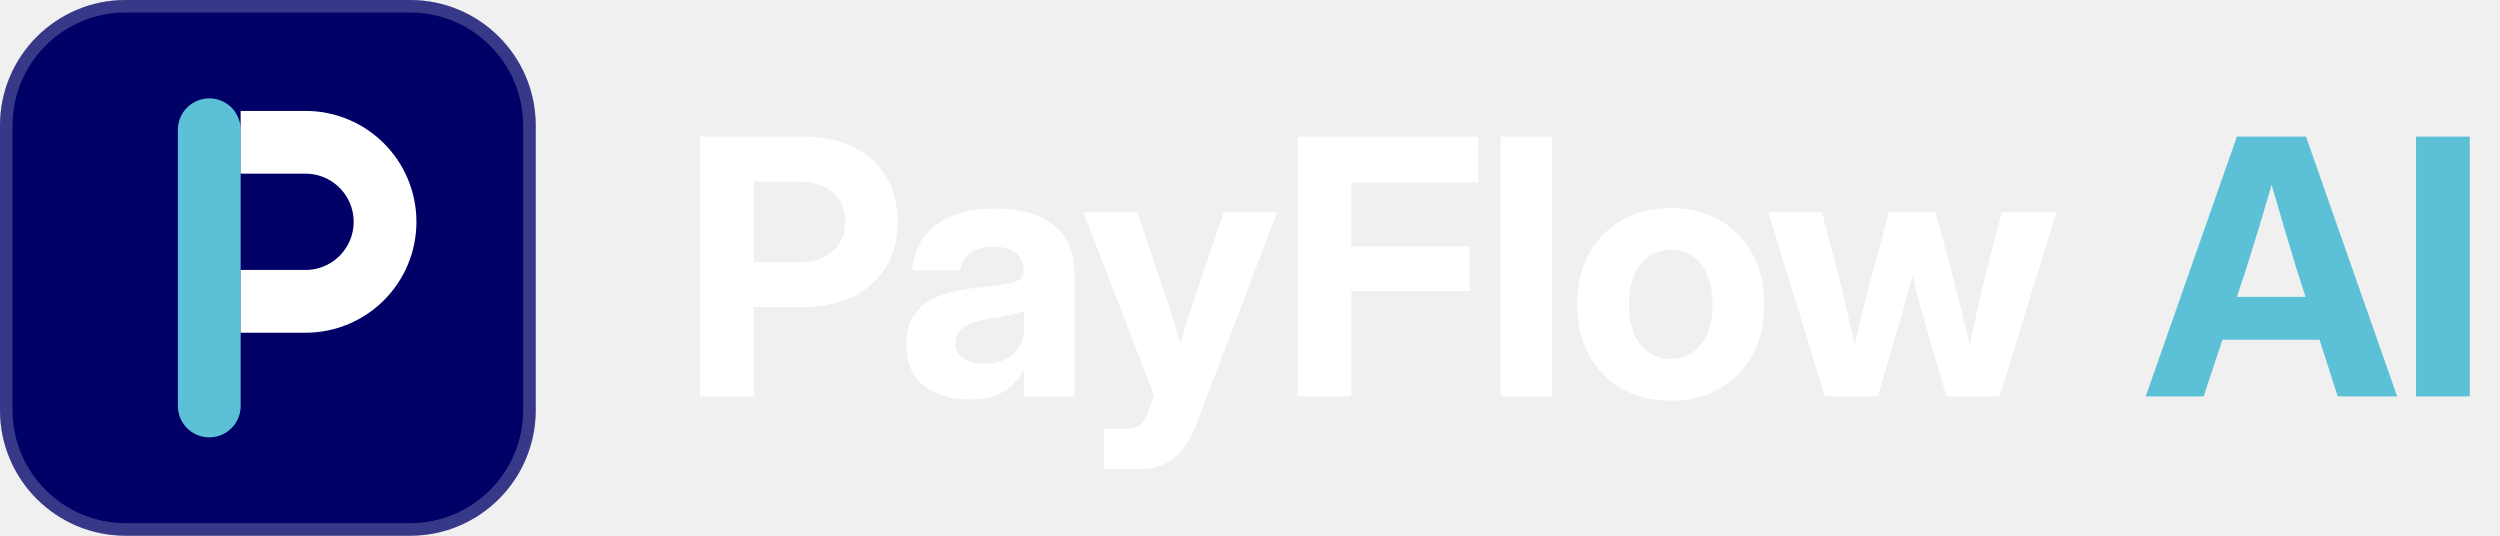
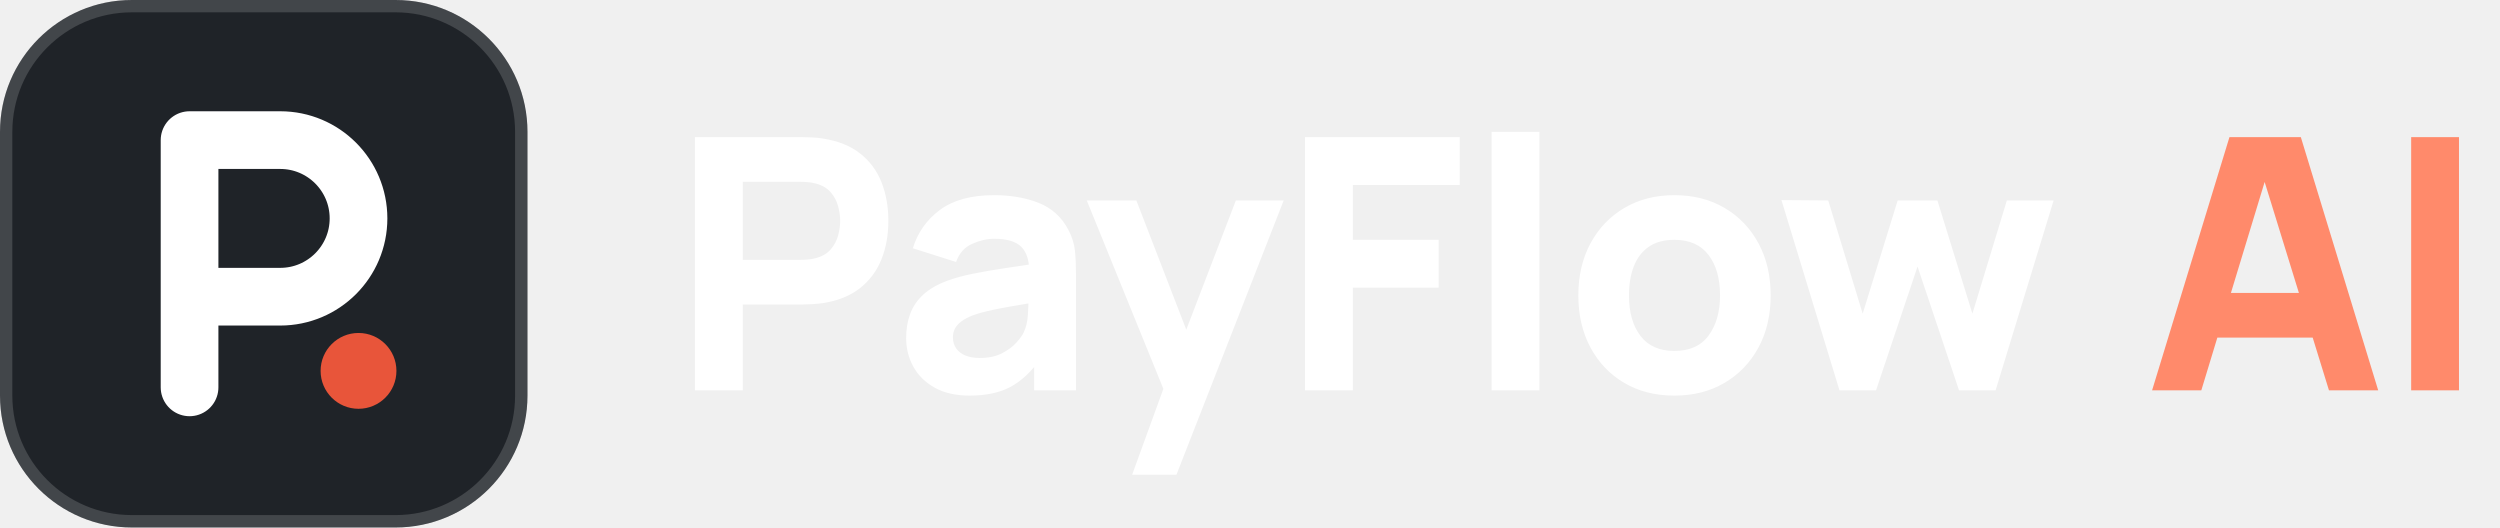
- <svg xmlns="http://www.w3.org/2000/svg" viewBox="0 0 448 96" width="448" height="96" role="img" aria-label="PayFlow AI">
-   <rect x="0.00" y="0.00" width="96.00" height="96.00" rx="22.50" fill="#000066" />
-   <rect x="1.12" y="1.12" width="93.75" height="93.75" rx="21.38" fill="none" stroke="#ffffff" stroke-opacity=".22" stroke-width="2.25" />
-   <path d="M37.50 23.25V72.75" stroke="#5cc0d6" stroke-width="11.25" stroke-linecap="round" />
-   <path d="M43.12 25.50H54.75A14.25 14.25 0 0 1 54.75 54.00H43.12" fill="none" stroke="#ffffff" stroke-width="11.25" stroke-linejoin="round" />
-   <path d="M125.469 71.04V24.477H143.844Q149.062 24.477 152.891 26.337Q156.719 28.196 158.797 31.634Q160.875 35.071 160.875 39.759Q160.875 44.446 158.766 47.868Q156.656 51.29 152.812 53.165Q148.969 55.04 143.719 55.04H135.094V71.04ZM135.094 46.977H143.219Q147.031 46.977 149.25 45.024Q151.469 43.071 151.469 39.759Q151.469 36.415 149.25 34.477Q147.031 32.54 143.219 32.54H135.094Z M173.744 71.602Q168.806 71.602 165.603 69.134Q162.4 66.665 162.4 61.727Q162.4 58.009 164.181 55.899Q165.963 53.79 168.9 52.821Q171.838 51.852 175.275 51.54Q179.806 51.071 181.619 50.602Q183.431 50.134 183.431 48.54V48.321Q183.431 46.509 181.994 45.352Q180.556 44.196 178.025 44.196Q175.463 44.196 173.869 45.384Q172.275 46.571 172.119 48.477H163.463Q163.775 43.384 167.65 40.368Q171.525 37.352 178.306 37.352Q185.088 37.352 188.806 40.368Q192.525 43.384 192.525 48.665V71.04H183.525V66.384H183.4Q182.088 68.79 179.806 70.196Q177.525 71.602 173.744 71.602ZM176.306 65.196Q179.619 65.196 181.556 63.431Q183.494 61.665 183.494 58.977V55.665Q182.713 56.102 180.9 56.462Q179.088 56.821 176.869 57.165Q174.494 57.54 172.853 58.524Q171.213 59.509 171.213 61.477Q171.213 63.227 172.603 64.212Q173.994 65.196 176.306 65.196Z M197.831 84.102V76.821H202.019Q203.675 76.821 204.472 76.024Q205.269 75.227 205.925 73.321L206.831 70.915L194.144 38.04H203.8L209.331 54.352Q209.894 56.134 210.441 57.915Q210.988 59.696 211.519 61.477Q212.05 59.696 212.613 57.899Q213.175 56.102 213.738 54.352L219.3 38.04H228.863L214.331 76.134Q212.769 80.259 210.269 82.181Q207.769 84.102 203.925 84.102Z M232.544 71.04V24.477H264.919V32.727H242.169V44.165H263.356V52.165H242.169V71.04Z M278.163 24.477V71.04H268.944V24.477Z M299.375 71.79Q294.375 71.79 290.609 69.634Q286.844 67.477 284.734 63.618Q282.625 59.759 282.625 54.571Q282.625 49.384 284.734 45.509Q286.844 41.634 290.609 39.462Q294.375 37.29 299.375 37.29Q304.406 37.29 308.172 39.462Q311.938 41.634 314.047 45.509Q316.156 49.384 316.156 54.571Q316.156 59.727 314.047 63.602Q311.938 67.477 308.172 69.634Q304.406 71.79 299.375 71.79ZM299.375 64.321Q302.75 64.321 304.812 61.743Q306.875 59.165 306.875 54.571Q306.875 49.946 304.812 47.352Q302.75 44.759 299.375 44.759Q296.031 44.759 293.969 47.352Q291.906 49.946 291.906 54.571Q291.906 59.165 293.969 61.743Q296.031 64.321 299.375 64.321Z M327.025 71.04 316.869 38.04H326.494L329.525 49.571Q330.275 52.509 330.962 55.602Q331.65 58.696 332.337 61.759Q333.087 58.696 333.837 55.602Q334.587 52.509 335.369 49.571L338.525 38.04H346.837L349.962 49.571Q350.744 52.477 351.494 55.571Q352.244 58.665 352.962 61.727Q353.65 58.665 354.322 55.587Q354.994 52.509 355.712 49.571L358.712 38.04H368.494L358.337 71.04H348.806L344.962 57.915Q344.369 55.852 343.806 53.665Q343.244 51.477 342.681 49.259Q342.119 51.477 341.556 53.665Q340.994 55.852 340.369 57.915L336.494 71.04Z" fill="#ffffff" />
-   <path d="M384.51 71.04 400.854 24.477H413.229L429.572 71.04H418.916L415.666 60.884H398.26L394.885 71.04ZM400.854 53.196H413.166L411.604 48.384Q410.51 44.821 409.416 41.134Q408.322 37.446 407.072 33.102Q405.822 37.446 404.697 41.134Q403.572 44.821 402.447 48.384Z M442.579 24.477V71.04H432.954V24.477Z" fill="#5cc0d6" />
+ <svg xmlns="http://www.w3.org/2000/svg" viewBox="0 0 455 96" width="455" height="96" role="img" aria-label="PayFlow AI">
+   <rect x="0.00" y="0.00" width="96.00" height="96.00" rx="24.00" fill="#1f2328" />
+   <rect x="1.12" y="1.12" width="93.75" height="93.75" rx="22.88" fill="none" stroke="#ffffff" stroke-opacity=".16" stroke-width="2.25" />
+   <path d="M34.50 70.50V25.50H51.00A14.25 14.25 0 0 1 51.00 54.00H34.50" fill="none" stroke="#ffffff" stroke-width="10.50" stroke-linecap="round" stroke-linejoin="round" />
+   <circle cx="65.25" cy="67.50" r="6.90" fill="#e8553a" />
+   <path d="M126.48 71.04V24.96H145.936Q146.608 24.96 147.744 25.008Q148.88 25.056 149.776 25.216Q153.904 25.856 156.544 27.936Q159.184 30.016 160.432 33.168Q161.68 36.32 161.68 40.192Q161.68 44.064 160.416 47.216Q159.152 50.368 156.512 52.448Q153.872 54.528 149.776 55.168Q148.88 55.296 147.728 55.36Q146.576 55.424 145.936 55.424H135.184V71.04ZM135.184 47.296H145.552Q146.224 47.296 147.024 47.232Q147.824 47.168 148.496 46.976Q150.256 46.496 151.216 45.36Q152.176 44.224 152.544 42.832Q152.912 41.44 152.912 40.192Q152.912 38.944 152.544 37.552Q152.176 36.16 151.216 35.024Q150.256 33.888 148.496 33.408Q147.824 33.216 147.024 33.152Q146.224 33.088 145.552 33.088H135.184Z M176.44 72Q172.728 72 170.152 70.576Q167.576 69.152 166.248 66.768Q164.92 64.384 164.92 61.504Q164.92 59.104 165.656 57.12Q166.392 55.136 168.04 53.616Q169.688 52.096 172.472 51.072Q174.392 50.368 177.048 49.824Q179.704 49.28 183.064 48.784Q186.424 48.288 190.456 47.68L187.32 49.408Q187.32 46.336 185.848 44.896Q184.376 43.456 180.92 43.456Q179.0 43.456 176.92 44.384Q174.84 45.312 174.008 47.68L166.136 45.184Q167.448 40.896 171.064 38.208Q174.68 35.52 180.92 35.52Q185.496 35.52 189.048 36.928Q192.6 38.336 194.424 41.792Q195.448 43.712 195.64 45.632Q195.832 47.552 195.832 49.92V71.04H188.216V63.936L189.304 65.408Q186.776 68.896 183.848 70.448Q180.92 72 176.44 72ZM178.296 65.152Q180.696 65.152 182.344 64.304Q183.992 63.456 184.968 62.368Q185.944 61.28 186.296 60.544Q186.968 59.136 187.08 57.264Q187.192 55.392 187.192 54.144L189.752 54.784Q185.88 55.424 183.48 55.856Q181.08 56.288 179.608 56.64Q178.136 56.992 177.016 57.408Q175.736 57.92 174.952 58.512Q174.168 59.104 173.8 59.808Q173.432 60.512 173.432 61.376Q173.432 62.56 174.024 63.408Q174.616 64.256 175.704 64.704Q176.792 65.152 178.296 65.152Z M206.048 86.4 212.704 68.096 212.832 73.472 197.792 36.48H206.816L216.928 62.656H214.88L224.928 36.48H233.632L214.112 86.4Z M237.512 71.04V24.96H265.672V33.664H246.216V43.648H261.832V52.352H246.216V71.04Z M271.472 71.04V24H280.176V71.04Z M304.728 72Q299.512 72 295.576 69.664Q291.64 67.328 289.448 63.216Q287.256 59.104 287.256 53.76Q287.256 48.352 289.496 44.24Q291.736 40.128 295.672 37.824Q299.608 35.52 304.728 35.52Q309.944 35.52 313.896 37.856Q317.848 40.192 320.056 44.304Q322.264 48.416 322.264 53.76Q322.264 59.136 320.04 63.248Q317.816 67.36 313.864 69.68Q309.912 72 304.728 72ZM304.728 63.872Q308.92 63.872 310.984 61.04Q313.048 58.208 313.048 53.76Q313.048 49.152 310.952 46.4Q308.856 43.648 304.728 43.648Q301.88 43.648 300.056 44.928Q298.232 46.208 297.352 48.48Q296.472 50.752 296.472 53.76Q296.472 58.4 298.568 61.136Q300.664 63.872 304.728 63.872Z M334.784 71.04 324.224 36.416 332.736 36.48 339.008 57.088 345.376 36.48H352.608L358.976 57.088L365.248 36.48H373.76L363.2 71.04H356.544L348.992 48.512L341.44 71.04Z" fill="#ffffff" />
+   <path d="M391.68 71.04 405.76 24.96H418.752L432.832 71.04H423.872L411.328 30.4H412.992L400.64 71.04ZM400.128 61.44V53.312H424.448V61.44Z M438.832 71.04V24.96H447.536V71.04Z" fill="#ff8a6b" />
</svg>
